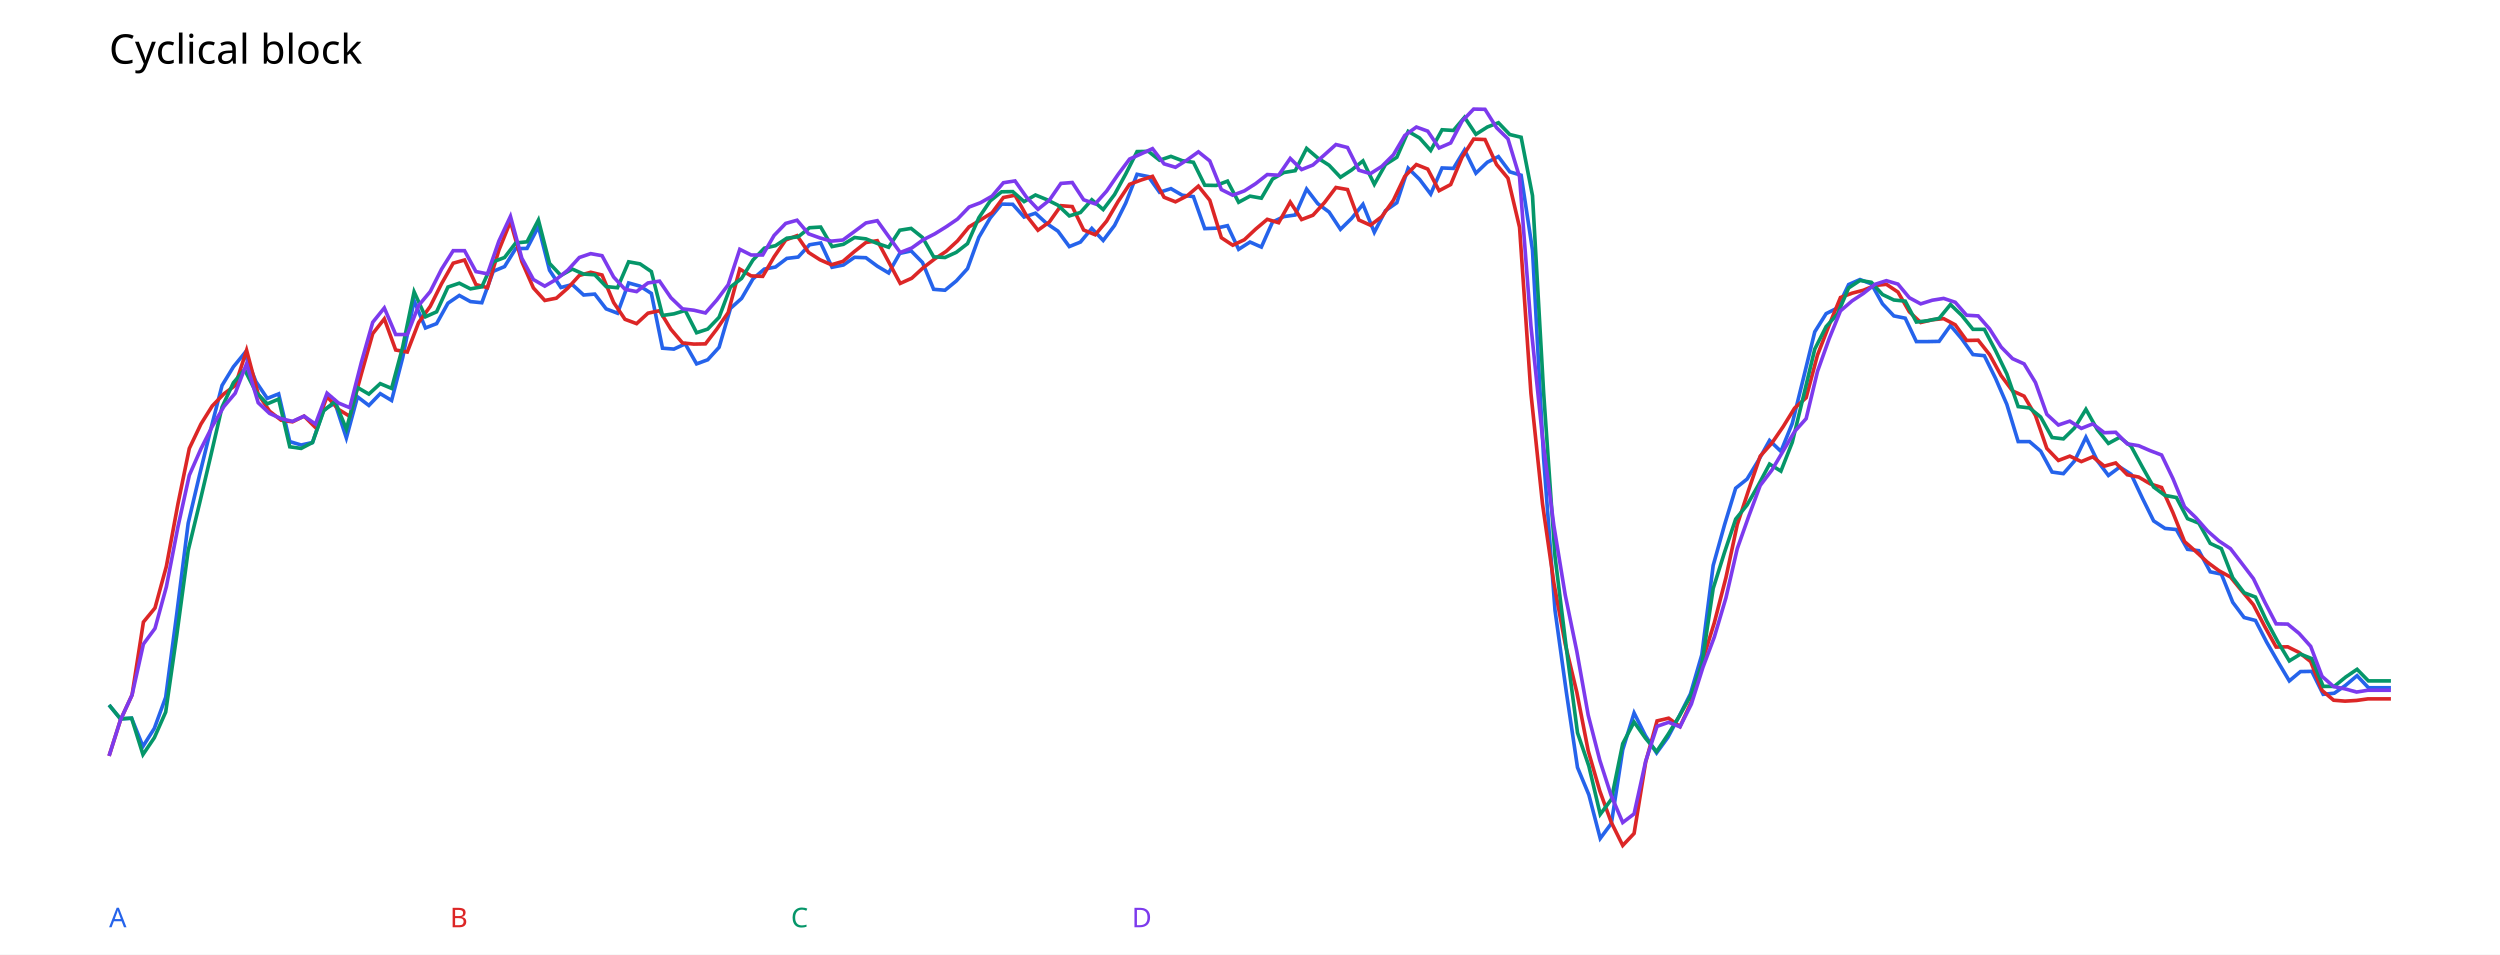
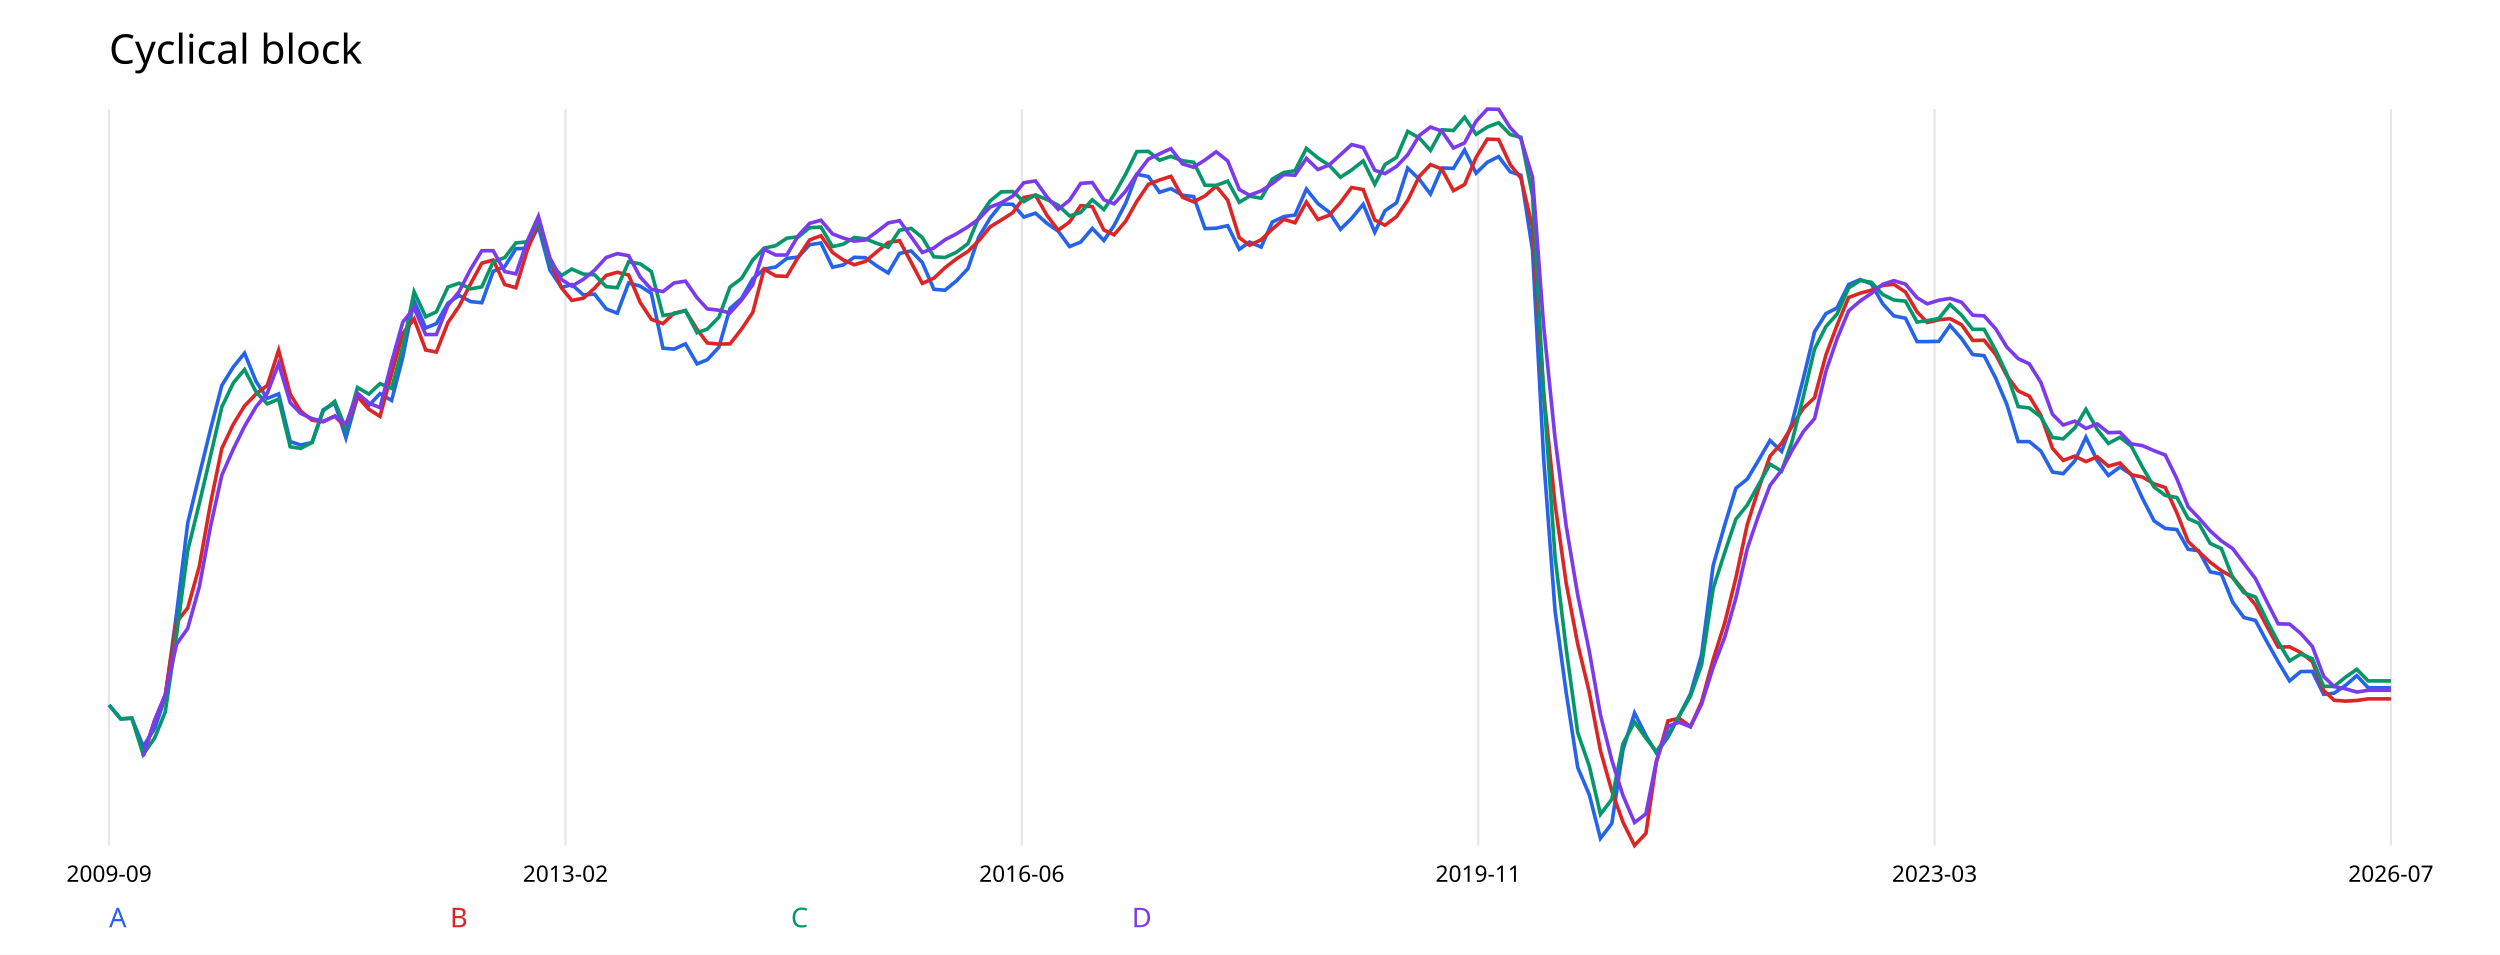
<svg xmlns="http://www.w3.org/2000/svg" width="1100" height="420" viewBox="0 0 1100 420">
  <rect width="100%" height="100%" fill="white" />
  <text x="48" y="28" font-family="sans-serif" font-size="18">Cyclical block</text>
-   <polyline points="48.0,310.2 53.0,316.3 57.9,316.0 62.9,328.4 67.9,320.5 72.9,306.8 77.8,269.9 82.8,230.2 87.8,209.0 92.7,189.0 97.7,169.6 102.7,161.4 107.6,155.4 112.6,167.9 117.6,175.3 122.6,173.3 127.5,194.3 132.5,195.8 137.5,194.7 142.4,180.3 147.4,177.4 152.4,192.7 157.3,174.6 162.3,178.4 167.3,173.2 172.3,176.2 177.2,157.3 182.2,132.3 187.2,144.3 192.1,142.4 197.1,133.4 202.1,130.0 207.0,132.7 212.0,133.2 217.0,119.4 222.0,117.3 226.9,109.4 231.9,109.3 236.9,99.7 241.8,118.9 246.8,126.5 251.8,125.2 256.8,129.8 261.7,129.4 266.7,135.9 271.7,137.8 276.6,124.5 281.6,125.9 286.6,129.1 291.5,153.2 296.5,153.6 301.5,151.3 306.5,160.1 311.4,158.3 316.4,152.8 321.4,135.7 326.3,131.3 331.3,122.7 336.3,118.4 341.2,117.5 346.2,113.7 351.2,113.1 356.2,107.7 361.1,106.9 366.1,117.6 371.1,116.6 376.0,113.2 381.0,113.4 386.0,117.1 391.0,120.1 395.9,111.5 400.9,110.4 405.9,115.5 410.8,127.3 415.8,127.7 420.8,123.6 425.7,118.2 430.7,104.4 435.7,95.9 440.7,89.8 445.6,89.9 450.6,95.5 455.6,93.8 460.5,98.3 465.5,101.7 470.5,108.5 475.4,106.5 480.4,100.5 485.4,105.8 490.4,99.2 495.3,89.4 500.3,76.7 505.3,77.7 510.2,84.6 515.2,83.0 520.2,85.9 525.1,86.5 530.1,100.6 535.1,100.4 540.1,99.3 545.0,109.7 550.0,106.5 555.0,108.7 559.9,97.7 564.9,95.3 569.9,94.6 574.9,83.2 579.8,89.6 584.8,93.3 589.8,100.9 594.7,96.1 599.7,89.9 604.7,102.2 609.6,92.7 614.6,89.2 619.6,74.0 624.6,78.9 629.5,85.4 634.5,73.9 639.5,74.1 644.4,66.0 649.4,76.2 654.4,71.4 659.3,68.9 664.3,75.6 669.3,77.1 674.3,110.1 679.2,201.7 684.2,268.5 689.2,304.6 694.1,337.7 699.1,349.7 704.1,368.9 709.0,362.3 714.0,329.9 719.0,313.7 724.0,323.7 728.9,331.3 733.9,324.4 738.9,315.0 743.8,305.3 748.8,288.1 753.8,248.8 758.8,230.9 763.7,214.8 768.7,210.8 773.7,202.6 778.6,193.8 783.6,198.6 788.6,186.3 793.5,166.4 798.5,146.0 803.5,138.0 808.5,135.5 813.4,125.2 818.4,123.0 823.4,124.9 828.3,133.7 833.3,139.0 838.3,140.0 843.2,150.3 848.2,150.3 853.2,150.2 858.2,143.2 863.1,149.0 868.1,156.0 873.1,156.5 878.0,166.4 883.0,177.9 888.0,194.3 893.0,194.3 897.9,198.5 902.9,207.7 907.9,208.4 912.8,202.8 917.8,192.4 922.8,202.7 927.7,209.2 932.7,205.5 937.7,208.7 942.7,219.3 947.6,229.2 952.6,232.5 957.6,233.0 962.5,241.7 967.5,242.3 972.5,251.6 977.4,252.6 982.4,265.0 987.4,271.7 992.4,273.0 997.3,282.5 1002.3,291.2 1007.3,299.6 1012.2,295.5 1017.2,295.4 1022.2,305.5 1027.1,305.0 1032.1,301.5 1037.1,297.3 1042.1,302.6 1047.0,302.6 1052.0,302.6" fill="none" stroke="#2563eb" stroke-width="1.6" />
+   <line x1="48.0" y1="48" x2="48.0" y2="372" stroke="#e5e7eb" />
+   <text x="48.0" y="388" text-anchor="middle" font-family="sans-serif" font-size="10">2009-09</text>
+   <line x1="248.8" y1="48" x2="248.8" y2="372" stroke="#e5e7eb" />
+   <text x="248.8" y="388" text-anchor="middle" font-family="sans-serif" font-size="10">2013-02</text>
+   <line x1="449.6" y1="48" x2="449.6" y2="372" stroke="#e5e7eb" />
+   <text x="449.6" y="388" text-anchor="middle" font-family="sans-serif" font-size="10">2016-06</text>
+   <line x1="650.4" y1="48" x2="650.4" y2="372" stroke="#e5e7eb" />
+   <text x="650.4" y="388" text-anchor="middle" font-family="sans-serif" font-size="10">2019-11</text>
+   <line x1="851.2" y1="48" x2="851.2" y2="372" stroke="#e5e7eb" />
+   <text x="851.2" y="388" text-anchor="middle" font-family="sans-serif" font-size="10">2023-03</text>
+   <line x1="1052.0" y1="48" x2="1052.0" y2="372" stroke="#e5e7eb" />
+   <text x="1052.0" y="388" text-anchor="middle" font-family="sans-serif" font-size="10">2026-07</text>
+   <polyline points="48.0,310.2 53.1,316.3 58.0,316.0 63.0,328.4 68.1,320.5 72.7,306.8 77.7,269.9 82.6,230.2 87.7,209.0 92.6,189.0 97.6,169.6 102.7,161.4 107.6,155.4 112.7,167.9 117.6,175.3 122.6,173.3 127.7,194.3 132.3,195.8 137.3,194.7 142.2,180.3 147.3,177.4 152.2,192.7 157.3,174.6 162.3,178.4 167.2,173.2 172.3,176.2 177.2,157.3 182.2,132.3 187.3,144.3 192.0,142.4 197.1,133.4 202.0,130.0 207.1,132.7 212.0,133.2 217.0,119.4 222.1,117.3 227.0,109.4 232.0,109.3 236.9,99.7 242.0,118.9 247.1,126.5 251.6,125.2 256.7,129.8 261.6,129.4 266.7,135.9 271.6,137.8 276.6,124.5 281.7,125.9 286.6,129.1 291.7,153.2 296.6,153.6 301.6,151.3 306.7,160.1 311.2,158.3 316.3,152.8 321.2,135.7 326.3,131.3 331.2,122.7 336.2,118.4 341.3,117.5 346.2,113.7 351.3,113.1 356.2,107.7 361.2,106.9 366.3,117.6 370.9,116.6 375.9,113.2 380.8,113.4 385.9,117.1 390.8,120.1 395.8,111.5 400.9,110.4 405.8,115.5 410.9,127.3 415.8,127.7 420.8,123.6 425.9,118.2 430.6,104.4 435.7,95.9 440.6,89.8 445.6,89.9 450.5,95.5 455.6,93.8 460.7,98.3 465.6,101.7 470.6,108.5 475.5,106.5 480.6,100.5 485.7,105.8 490.2,99.2 495.3,89.4 500.2,76.7 505.3,77.7 510.2,84.6 515.2,83.0 520.3,85.9 525.2,86.5 530.2,100.6 535.1,100.4 540.2,99.3 545.3,109.7 549.8,106.5 554.9,108.7 559.8,97.7 564.9,95.3 569.8,94.6 574.8,83.2 579.9,89.6 584.8,93.3 589.8,100.9 594.7,96.1 599.8,89.9 604.9,102.2 609.4,92.7 614.5,89.2 619.4,74.0 624.5,78.9 629.4,85.4 634.4,73.9 639.5,74.1 644.4,66.0 649.5,76.2 654.4,71.4 659.4,68.9 664.5,75.6 669.2,77.1 674.3,110.1 679.2,201.7 684.2,268.5 689.1,304.6 694.2,337.7 699.3,349.7 704.2,368.9 709.2,362.3 714.1,329.9 719.2,313.7 724.2,323.7 728.8,331.3 733.9,324.4 738.8,315.0 743.8,305.3 748.7,288.1 753.8,248.8 758.9,230.9 763.8,214.8 768.8,210.8 773.7,202.6 778.8,193.8 783.9,198.6 788.4,186.3 793.5,166.4 798.4,146.0 803.4,138.0 808.3,135.5 813.4,125.2 818.5,123.0 823.4,124.9 828.4,133.7 833.3,139.0 838.4,140.0 843.5,150.3 848.0,150.3 853.1,150.2 858.0,143.2 863.1,149.0 868.0,156.0 873.0,156.5 878.1,166.4 883.0,177.9 888.0,194.3 892.9,194.3 898.0,198.5 903.1,207.7 907.8,208.4 912.9,202.8 917.8,192.4 922.8,202.7 927.7,209.2 932.8,205.5 937.8,208.7 942.7,219.3 947.8,229.2 952.7,232.5 957.8,233.0 962.8,241.7 967.4,242.3 972.5,251.6 977.4,252.6 982.4,265.0 987.3,271.7 992.4,273.0 997.5,282.5 1002.4,291.2 1007.4,299.6 1012.3,295.5 1017.4,295.4 1022.4,305.5 1027.0,305.0 1032.1,301.5 1037.0,297.3 1042.0,302.6 1046.9,302.6 1052.0,302.6" fill="none" stroke="#2563eb" stroke-width="1.6" />
  <text x="48" y="408" font-family="sans-serif" font-size="12" fill="#2563eb">A</text>
-   <polyline points="48.0,332.6 53.0,316.8 58.1,305.8 63.1,273.7 68.2,267.5 73.2,249.2 78.3,221.7 83.3,197.3 88.4,186.6 93.4,178.6 98.5,173.3 103.5,169.6 108.5,154.1 113.6,173.4 118.6,180.9 123.7,184.9 128.7,185.6 133.8,183.1 138.8,188.1 143.9,174.5 148.9,180.1 153.9,183.2 159.0,164.5 164.0,146.8 169.1,140.3 174.1,154.0 179.2,154.9 184.2,141.9 189.3,134.8 194.3,124.8 199.4,115.8 204.4,114.4 209.4,125.2 214.5,126.6 219.5,110.1 224.6,97.5 229.6,115.1 234.7,126.7 239.7,132.2 244.8,131.2 249.8,126.8 254.9,121.2 259.9,119.8 264.9,121.0 270.0,133.1 275.0,140.5 280.1,142.4 285.1,137.8 290.2,136.7 295.2,144.9 300.3,150.9 305.3,151.4 310.4,151.3 315.4,144.8 320.4,137.5 325.5,118.4 330.5,121.4 335.6,121.6 340.6,113.0 345.7,105.6 350.7,103.7 355.8,111.1 360.8,114.3 365.8,116.5 370.9,115.0 375.9,110.7 381.0,106.7 386.0,105.9 391.1,115.4 396.1,124.7 401.2,122.4 406.2,117.8 411.3,113.9 416.3,110.6 421.3,106.0 426.4,99.8 431.4,96.8 436.5,93.6 441.5,86.9 446.6,85.9 451.6,94.8 456.7,101.3 461.7,97.7 466.8,90.5 471.8,90.9 476.8,101.2 481.9,103.3 486.9,97.3 492.0,88.6 497.0,81.1 502.1,79.2 507.1,77.6 512.2,86.8 517.2,88.8 522.3,86.2 527.3,81.9 532.3,88.1 537.4,104.6 542.4,107.9 547.5,105.5 552.5,100.8 557.6,96.5 562.6,98.0 567.7,88.9 572.7,96.6 577.7,94.7 582.8,89.1 587.8,82.5 592.9,83.4 597.9,96.8 603.0,99.1 608.0,95.3 613.1,88.1 618.1,77.6 623.2,72.4 628.2,74.4 633.2,83.9 638.3,81.2 643.3,69.2 648.4,61.2 653.4,61.4 658.5,72.4 663.5,78.4 668.6,100.0 673.6,173.0 678.7,221.7 683.7,256.5 688.7,283.4 693.8,304.6 698.8,330.3 703.9,348.0 708.9,361.7 714.0,372.0 719.0,366.7 724.1,335.3 729.1,317.2 734.2,316.0 739.2,319.7 744.2,308.8 749.3,290.2 754.3,274.0 759.4,254.2 764.4,230.8 769.5,215.3 774.5,200.7 779.6,195.0 784.6,187.7 789.6,179.6 794.7,175.0 799.7,156.2 804.8,143.1 809.8,130.9 814.9,129.0 819.9,127.7 825.0,125.6 830.0,125.1 835.1,128.5 840.1,137.2 845.1,141.9 850.2,140.7 855.2,140.2 860.3,142.9 865.3,149.8 870.4,149.7 875.4,156.0 880.5,165.3 885.5,172.0 890.6,174.3 895.6,182.8 900.6,197.3 905.7,202.6 910.7,200.7 915.8,203.1 920.8,201.0 925.9,205.1 930.9,203.7 936.0,208.9 941.0,209.9 946.1,212.9 951.1,214.5 956.1,225.6 961.2,238.3 966.2,242.7 971.3,247.4 976.3,251.1 981.4,253.9 986.4,260.0 991.5,266.1 996.5,275.7 1001.5,284.7 1006.6,284.6 1011.6,287.1 1016.7,291.1 1021.7,303.8 1026.8,308.1 1031.8,308.5 1036.9,308.2 1041.9,307.5 1047.0,307.5 1052.0,307.5" fill="none" stroke="#dc2626" stroke-width="1.6" />
+   <polyline points="63.0,332.6 68.1,316.8 72.7,305.8 77.7,273.7 82.6,267.5 87.7,249.2 92.6,221.7 97.6,197.3 102.7,186.6 107.6,178.6 112.7,173.3 117.6,169.6 122.6,154.1 127.7,173.4 132.3,180.9 137.3,184.9 142.2,185.6 147.3,183.1 152.2,188.1 157.3,174.5 162.3,180.1 167.2,183.2 172.3,164.5 177.2,146.8 182.2,140.3 187.3,154.0 192.0,154.9 197.1,141.9 202.0,134.8 207.1,124.8 212.0,115.8 217.0,114.4 222.1,125.2 227.0,126.6 232.0,110.1 236.9,97.5 242.0,115.1 247.1,126.7 251.6,132.2 256.7,131.2 261.6,126.8 266.7,121.2 271.6,119.8 276.6,121.0 281.7,133.1 286.6,140.5 291.7,142.4 296.6,137.8 301.6,136.7 306.7,144.9 311.2,150.9 316.3,151.4 321.2,151.3 326.3,144.8 331.2,137.5 336.2,118.4 341.3,121.4 346.2,121.6 351.3,113.0 356.2,105.6 361.2,103.7 366.3,111.1 370.9,114.3 375.9,116.5 380.8,115.0 385.9,110.7 390.8,106.7 395.8,105.9 400.9,115.4 405.8,124.7 410.9,122.4 415.8,117.8 420.8,113.9 425.9,110.6 430.6,106.0 435.7,99.8 440.6,96.8 445.6,93.6 450.5,86.9 455.6,85.9 460.7,94.8 465.6,101.3 470.6,97.7 475.5,90.5 480.6,90.9 485.7,101.2 490.2,103.3 495.3,97.3 500.2,88.6 505.3,81.1 510.2,79.2 515.2,77.6 520.3,86.8 525.2,88.8 530.2,86.2 535.1,81.9 540.2,88.1 545.3,104.6 549.8,107.9 554.9,105.5 559.8,100.8 564.9,96.5 569.8,98.0 574.8,88.9 579.9,96.6 584.8,94.7 589.8,89.1 594.7,82.5 599.8,83.4 604.9,96.8 609.4,99.1 614.5,95.3 619.4,88.1 624.5,77.6 629.4,72.4 634.4,74.4 639.5,83.9 644.4,81.2 649.5,69.2 654.4,61.2 659.4,61.4 664.5,72.4 669.2,78.4 674.3,100.0 679.2,173.0 684.2,221.7 689.1,256.5 694.2,283.4 699.3,304.6 704.2,330.3 709.2,348.0 714.1,361.7 719.2,372.0 724.2,366.7 728.8,335.3 733.9,317.2 738.8,316.0 743.8,319.7 748.7,308.8 753.8,290.2 758.9,274.0 763.8,254.2 768.8,230.8 773.7,215.3 778.8,200.7 783.9,195.0 788.4,187.7 793.5,179.6 798.4,175.0 803.4,156.2 808.3,143.1 813.4,130.9 818.5,129.0 823.4,127.7 828.4,125.6 833.3,125.1 838.4,128.5 843.5,137.2 848.0,141.9 853.1,140.7 858.0,140.2 863.1,142.9 868.0,149.8 873.0,149.7 878.1,156.0 883.0,165.3 888.0,172.0 892.9,174.3 898.0,182.8 903.1,197.3 907.8,202.6 912.9,200.7 917.8,203.1 922.8,201.0 927.7,205.1 932.8,203.7 937.8,208.9 942.7,209.9 947.8,212.9 952.7,214.5 957.8,225.6 962.8,238.3 967.4,242.7 972.5,247.4 977.4,251.1 982.4,253.9 987.3,260.0 992.4,266.1 997.5,275.7 1002.4,284.7 1007.4,284.6 1012.3,287.1 1017.4,291.1 1022.4,303.8 1027.0,308.1 1032.1,308.5 1037.0,308.2 1042.0,307.5 1046.9,307.5 1052.0,307.5" fill="none" stroke="#dc2626" stroke-width="1.6" />
  <text x="198" y="408" font-family="sans-serif" font-size="12" fill="#dc2626">B</text>
-   <polyline points="48.0,310.2 53.0,316.3 57.9,316.0 62.9,332.0 67.9,324.6 72.9,313.3 77.8,279.3 82.8,242.2 87.8,221.5 92.7,200.7 97.7,179.1 102.7,168.4 107.6,162.6 112.6,172.5 117.6,177.7 122.6,175.6 127.5,196.6 132.5,197.3 137.5,194.7 142.4,180.8 147.4,176.6 152.4,188.8 157.3,170.5 162.3,173.4 167.3,168.8 172.3,170.9 177.2,152.6 182.2,128.4 187.2,139.4 192.1,137.2 197.1,126.3 202.1,124.6 207.0,127.1 212.0,126.2 217.0,115.2 222.0,113.3 226.9,106.9 231.9,106.4 236.9,96.8 241.8,115.9 246.8,121.2 251.8,118.4 256.8,120.6 261.7,120.9 266.7,126.1 271.7,126.6 276.6,115.2 281.6,116.1 286.6,119.5 291.5,138.8 296.5,138.1 301.5,136.6 306.5,146.4 311.4,144.8 316.4,139.6 321.4,126.3 326.3,122.5 331.3,114.4 336.3,109.2 341.2,108.1 346.2,104.8 351.2,104.2 356.2,100.2 361.1,99.9 366.1,108.5 371.1,107.5 376.0,104.5 381.0,105.1 386.0,107.1 391.0,108.8 395.9,101.3 400.9,100.5 405.9,104.5 410.8,113.0 415.8,113.3 420.8,111.0 425.7,107.2 430.7,95.8 435.7,88.4 440.7,84.4 445.6,84.3 450.6,88.7 455.6,85.8 460.5,87.8 465.5,90.3 470.5,95.0 475.4,93.5 480.4,87.9 485.4,92.2 490.4,85.6 495.3,76.6 500.3,66.7 505.3,66.6 510.2,70.5 515.2,68.8 520.2,70.7 525.1,71.4 530.1,81.5 535.1,81.6 540.1,79.7 545.0,89.0 550.0,86.3 555.0,87.2 559.9,78.8 564.9,75.9 569.9,75.1 574.9,65.3 579.8,69.5 584.8,72.7 589.8,78.0 594.7,74.8 599.7,70.8 604.7,81.1 609.6,72.4 614.6,69.2 619.6,57.8 624.6,60.7 629.5,66.2 634.5,57.1 639.5,57.4 644.4,51.6 649.4,59.1 654.4,55.9 659.3,54.0 664.3,59.2 669.3,60.4 674.3,86.1 679.2,172.8 684.2,244.8 689.2,285.3 694.1,322.4 699.1,337.1 704.1,358.3 709.0,351.7 714.0,327.2 719.0,317.7 724.0,324.8 728.9,330.7 733.9,323.2 738.9,315.1 743.8,306.3 748.8,292.5 753.8,258.9 758.8,243.0 763.7,228.4 768.7,222.2 773.7,213.4 778.6,204.2 783.6,207.3 788.6,194.6 793.5,174.4 798.5,153.6 803.5,143.7 808.5,138.2 813.4,126.7 818.4,123.4 823.4,124.2 828.3,129.6 833.3,132.0 838.3,132.5 843.2,141.7 848.2,141.1 853.2,140.1 858.2,134.0 863.1,138.7 868.1,144.9 873.1,144.9 878.0,154.2 883.0,164.5 888.0,178.9 893.0,179.5 897.9,183.5 902.9,192.5 907.9,193.1 912.8,188.3 917.8,180.1 922.8,189.0 927.7,195.1 932.7,192.4 937.7,196.4 942.7,205.6 947.6,214.3 952.6,218.0 957.6,218.9 962.5,228.2 967.5,230.2 972.5,239.1 977.4,241.4 982.4,254.2 987.4,260.8 992.4,262.7 997.3,273.2 1002.3,282.5 1007.3,290.8 1012.2,287.8 1017.2,289.8 1022.2,302.0 1027.1,302.0 1032.1,297.9 1037.1,294.5 1042.1,299.6 1047.0,299.6 1052.0,299.6" fill="none" stroke="#059669" stroke-width="1.6" />
+   <polyline points="48.0,310.2 53.1,316.3 58.0,316.0 63.0,332.0 68.1,324.6 72.7,313.3 77.7,279.3 82.6,242.2 87.7,221.5 92.6,200.7 97.6,179.1 102.7,168.4 107.6,162.6 112.7,172.5 117.6,177.7 122.6,175.6 127.7,196.6 132.3,197.3 137.3,194.7 142.2,180.8 147.3,176.6 152.2,188.8 157.3,170.5 162.3,173.4 167.2,168.8 172.3,170.9 177.2,152.6 182.2,128.4 187.3,139.4 192.0,137.2 197.1,126.3 202.0,124.6 207.1,127.1 212.0,126.2 217.0,115.2 222.1,113.3 227.0,106.9 232.0,106.4 236.9,96.8 242.0,115.9 247.1,121.2 251.6,118.4 256.7,120.6 261.6,120.9 266.7,126.1 271.6,126.6 276.6,115.2 281.7,116.1 286.6,119.5 291.7,138.8 296.6,138.1 301.6,136.6 306.7,146.4 311.2,144.8 316.3,139.6 321.2,126.3 326.3,122.5 331.2,114.4 336.2,109.2 341.3,108.1 346.2,104.8 351.3,104.2 356.2,100.2 361.2,99.9 366.3,108.5 370.9,107.5 375.9,104.5 380.8,105.1 385.9,107.1 390.8,108.8 395.8,101.3 400.9,100.5 405.8,104.5 410.9,113.0 415.8,113.3 420.8,111.0 425.9,107.2 430.6,95.8 435.7,88.4 440.6,84.4 445.6,84.3 450.5,88.7 455.6,85.8 460.7,87.8 465.6,90.3 470.6,95.0 475.5,93.5 480.6,87.9 485.7,92.2 490.2,85.6 495.3,76.6 500.2,66.7 505.3,66.6 510.2,70.5 515.2,68.8 520.3,70.7 525.2,71.4 530.2,81.5 535.1,81.6 540.2,79.7 545.3,89.0 549.8,86.3 554.9,87.2 559.8,78.8 564.9,75.9 569.8,75.1 574.8,65.3 579.9,69.5 584.8,72.7 589.8,78.0 594.7,74.8 599.8,70.8 604.9,81.1 609.4,72.4 614.5,69.2 619.4,57.8 624.5,60.7 629.4,66.2 634.4,57.1 639.5,57.4 644.4,51.6 649.5,59.1 654.4,55.9 659.4,54.0 664.5,59.2 669.2,60.4 674.3,86.1 679.2,172.8 684.2,244.8 689.1,285.3 694.2,322.4 699.3,337.1 704.2,358.3 709.2,351.7 714.1,327.2 719.2,317.7 724.2,324.8 728.8,330.7 733.9,323.2 738.8,315.1 743.8,306.3 748.7,292.5 753.8,258.9 758.9,243.0 763.8,228.4 768.8,222.2 773.7,213.4 778.8,204.2 783.9,207.3 788.4,194.6 793.5,174.4 798.4,153.6 803.4,143.7 808.3,138.2 813.4,126.7 818.5,123.4 823.4,124.2 828.4,129.6 833.3,132.0 838.4,132.5 843.5,141.7 848.0,141.1 853.1,140.1 858.0,134.0 863.1,138.7 868.0,144.9 873.0,144.9 878.1,154.2 883.0,164.5 888.0,178.9 892.9,179.5 898.0,183.5 903.1,192.5 907.8,193.1 912.9,188.3 917.8,180.1 922.8,189.0 927.7,195.1 932.8,192.4 937.8,196.4 942.7,205.6 947.8,214.3 952.7,218.0 957.8,218.9 962.8,228.2 967.4,230.2 972.5,239.1 977.4,241.4 982.4,254.2 987.3,260.8 992.4,262.7 997.5,273.2 1002.4,282.5 1007.4,290.8 1012.3,287.8 1017.4,289.8 1022.4,302.0 1027.0,302.0 1032.1,297.9 1037.0,294.5 1042.0,299.6 1046.9,299.6 1052.0,299.6" fill="none" stroke="#059669" stroke-width="1.6" />
  <text x="348" y="408" font-family="sans-serif" font-size="12" fill="#059669">C</text>
-   <polyline points="48.0,332.6 53.0,316.8 58.1,305.8 63.1,283.4 68.2,276.5 73.2,258.2 78.3,231.8 83.3,209.1 88.4,197.5 93.4,187.6 98.5,178.9 103.5,173.0 108.5,160.0 113.6,177.2 118.6,181.9 123.7,184.2 128.7,185.4 133.8,183.1 138.8,186.6 143.9,173.0 148.9,177.3 153.9,179.4 159.0,159.4 164.0,141.8 169.1,135.5 174.1,147.2 179.2,147.2 184.2,134.4 189.3,128.3 194.3,118.4 199.4,110.3 204.4,110.3 209.4,119.5 214.5,120.5 219.5,106.1 224.6,95.2 229.6,113.6 234.7,123.0 239.7,125.9 244.8,122.9 249.8,118.9 254.9,113.3 259.9,111.6 264.9,112.5 270.0,121.9 275.0,127.3 280.1,128.3 285.1,124.5 290.2,123.7 295.2,131.0 300.3,135.9 305.3,136.5 310.4,137.7 315.4,132.0 320.4,125.3 325.5,109.7 330.5,112.2 335.6,112.2 340.6,103.6 345.7,98.3 350.7,96.9 355.8,102.9 360.8,104.7 365.8,106.1 370.9,105.6 375.9,101.9 381.0,98.1 386.0,97.1 391.1,104.2 396.1,111.1 401.2,109.1 406.2,105.5 411.3,102.9 416.3,99.8 421.3,96.4 426.4,91.1 431.4,89.2 436.5,86.3 441.5,80.4 446.6,79.6 451.6,86.7 456.7,92.1 461.7,88.1 466.8,80.7 471.8,80.3 476.8,87.9 481.9,89.7 486.9,84.1 492.0,76.7 497.0,70.0 502.1,67.7 507.1,65.4 512.2,72.1 517.2,73.6 522.3,70.4 527.3,66.8 532.3,70.8 537.4,83.4 542.4,85.9 547.5,84.0 552.5,80.8 557.6,76.8 562.6,77.1 567.7,69.7 572.7,74.6 577.7,72.6 582.8,68.1 587.8,63.6 592.9,64.9 597.9,74.9 603.0,76.4 608.0,73.2 613.1,68.1 618.1,59.6 623.2,55.9 628.2,57.7 633.2,65.1 638.3,62.9 643.3,53.3 648.4,48.0 653.4,48.1 658.5,56.2 663.5,61.1 668.6,77.9 673.6,143.3 678.7,192.6 683.7,231.3 688.7,261.8 693.8,286.6 698.8,314.6 703.9,334.5 708.9,350.0 714.0,361.9 719.0,358.1 724.1,334.9 729.1,319.6 734.2,317.8 739.2,319.8 744.2,309.8 749.3,293.6 754.3,280.3 759.4,263.1 764.4,241.4 769.5,227.0 774.5,213.6 779.6,206.9 784.6,198.4 789.6,189.9 794.7,184.2 799.7,163.4 804.8,149.1 809.8,136.8 814.9,132.4 819.9,129.1 825.0,125.1 830.0,123.5 835.1,125.0 840.1,131.0 845.1,133.7 850.2,132.1 855.2,131.3 860.3,133.0 865.3,138.7 870.4,139.0 875.4,144.7 880.5,152.7 885.5,157.8 890.6,160.1 895.6,168.3 900.6,182.3 905.7,187.0 910.7,185.3 915.8,188.5 920.8,186.5 925.9,190.4 930.9,190.2 936.0,195.3 941.0,196.1 946.1,198.3 951.1,200.2 956.1,210.6 961.2,223.0 966.2,227.8 971.3,233.6 976.3,238.0 981.4,241.4 986.4,247.9 991.5,254.6 996.5,264.9 1001.5,274.5 1006.6,274.6 1011.6,278.7 1016.7,284.4 1021.7,297.6 1026.8,302.1 1031.8,303.1 1036.9,304.5 1041.9,303.7 1047.0,303.7 1052.0,303.7" fill="none" stroke="#7c3aed" stroke-width="1.6" />
+   <polyline points="63.0,332.6 68.1,316.8 72.7,305.8 77.7,283.4 82.6,276.5 87.7,258.2 92.6,231.8 97.6,209.1 102.7,197.5 107.6,187.6 112.7,178.9 117.6,173.0 122.6,160.0 127.7,177.2 132.3,181.9 137.3,184.2 142.2,185.4 147.3,183.1 152.2,186.6 157.3,173.0 162.3,177.3 167.2,179.4 172.3,159.4 177.2,141.8 182.2,135.5 187.3,147.2 192.0,147.2 197.1,134.4 202.0,128.3 207.1,118.4 212.0,110.3 217.0,110.3 222.1,119.5 227.0,120.5 232.0,106.1 236.9,95.2 242.0,113.6 247.1,123.0 251.6,125.9 256.7,122.9 261.6,118.9 266.7,113.3 271.6,111.6 276.6,112.5 281.7,121.9 286.6,127.3 291.7,128.3 296.6,124.5 301.6,123.7 306.7,131.0 311.2,135.9 316.3,136.5 321.2,137.7 326.3,132.0 331.2,125.3 336.2,109.7 341.3,112.2 346.2,112.2 351.3,103.6 356.2,98.3 361.2,96.9 366.3,102.9 370.9,104.7 375.9,106.1 380.8,105.6 385.9,101.9 390.8,98.1 395.8,97.1 400.9,104.2 405.8,111.1 410.9,109.1 415.8,105.5 420.8,102.9 425.9,99.8 430.6,96.4 435.7,91.1 440.6,89.2 445.6,86.3 450.5,80.4 455.6,79.6 460.7,86.7 465.6,92.1 470.6,88.1 475.5,80.7 480.6,80.3 485.7,87.9 490.2,89.7 495.3,84.1 500.2,76.7 505.3,70.0 510.2,67.7 515.2,65.4 520.3,72.1 525.2,73.6 530.2,70.4 535.1,66.8 540.2,70.8 545.3,83.4 549.8,85.9 554.9,84.0 559.8,80.8 564.9,76.8 569.8,77.1 574.8,69.7 579.9,74.6 584.8,72.6 589.8,68.1 594.7,63.6 599.8,64.9 604.9,74.9 609.4,76.4 614.5,73.2 619.4,68.1 624.5,59.6 629.4,55.9 634.4,57.7 639.5,65.1 644.4,62.9 649.5,53.3 654.4,48.0 659.4,48.1 664.5,56.2 669.2,61.1 674.3,77.9 679.2,143.3 684.2,192.6 689.1,231.3 694.2,261.8 699.3,286.6 704.2,314.6 709.2,334.5 714.1,350.0 719.2,361.9 724.2,358.1 728.8,334.9 733.9,319.6 738.8,317.8 743.8,319.8 748.7,309.8 753.8,293.6 758.9,280.3 763.8,263.1 768.8,241.4 773.7,227.0 778.8,213.6 783.9,206.9 788.4,198.4 793.5,189.9 798.4,184.2 803.4,163.4 808.3,149.1 813.4,136.8 818.5,132.4 823.4,129.1 828.4,125.1 833.3,123.5 838.4,125.0 843.5,131.0 848.0,133.7 853.1,132.1 858.0,131.3 863.1,133.0 868.0,138.7 873.0,139.0 878.1,144.7 883.0,152.7 888.0,157.8 892.9,160.1 898.0,168.3 903.1,182.3 907.8,187.0 912.9,185.3 917.8,188.5 922.8,186.5 927.7,190.4 932.8,190.2 937.8,195.3 942.7,196.1 947.8,198.3 952.7,200.2 957.8,210.6 962.8,223.0 967.4,227.8 972.5,233.6 977.4,238.0 982.4,241.4 987.3,247.9 992.4,254.6 997.5,264.9 1002.4,274.5 1007.4,274.6 1012.3,278.7 1017.4,284.4 1022.4,297.6 1027.0,302.1 1032.1,303.1 1037.0,304.5 1042.0,303.7 1046.9,303.7 1052.0,303.7" fill="none" stroke="#7c3aed" stroke-width="1.6" />
  <text x="498" y="408" font-family="sans-serif" font-size="12" fill="#7c3aed">D</text>
</svg>
